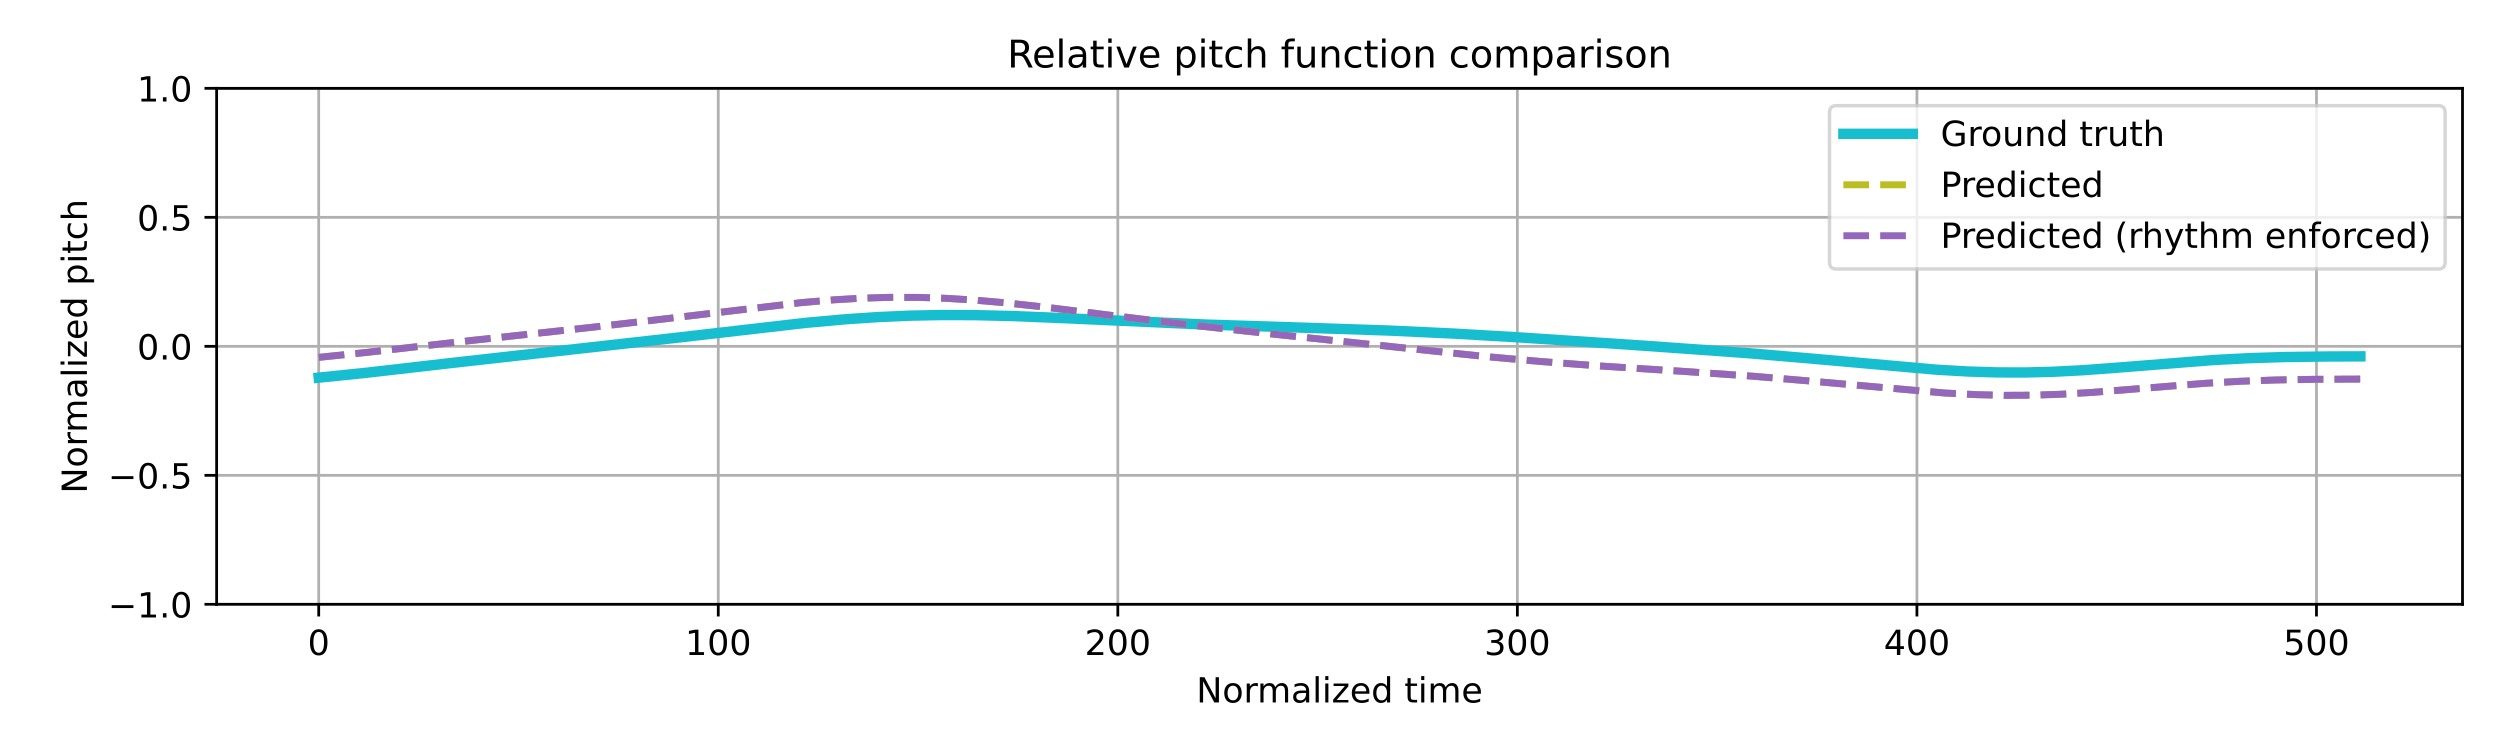
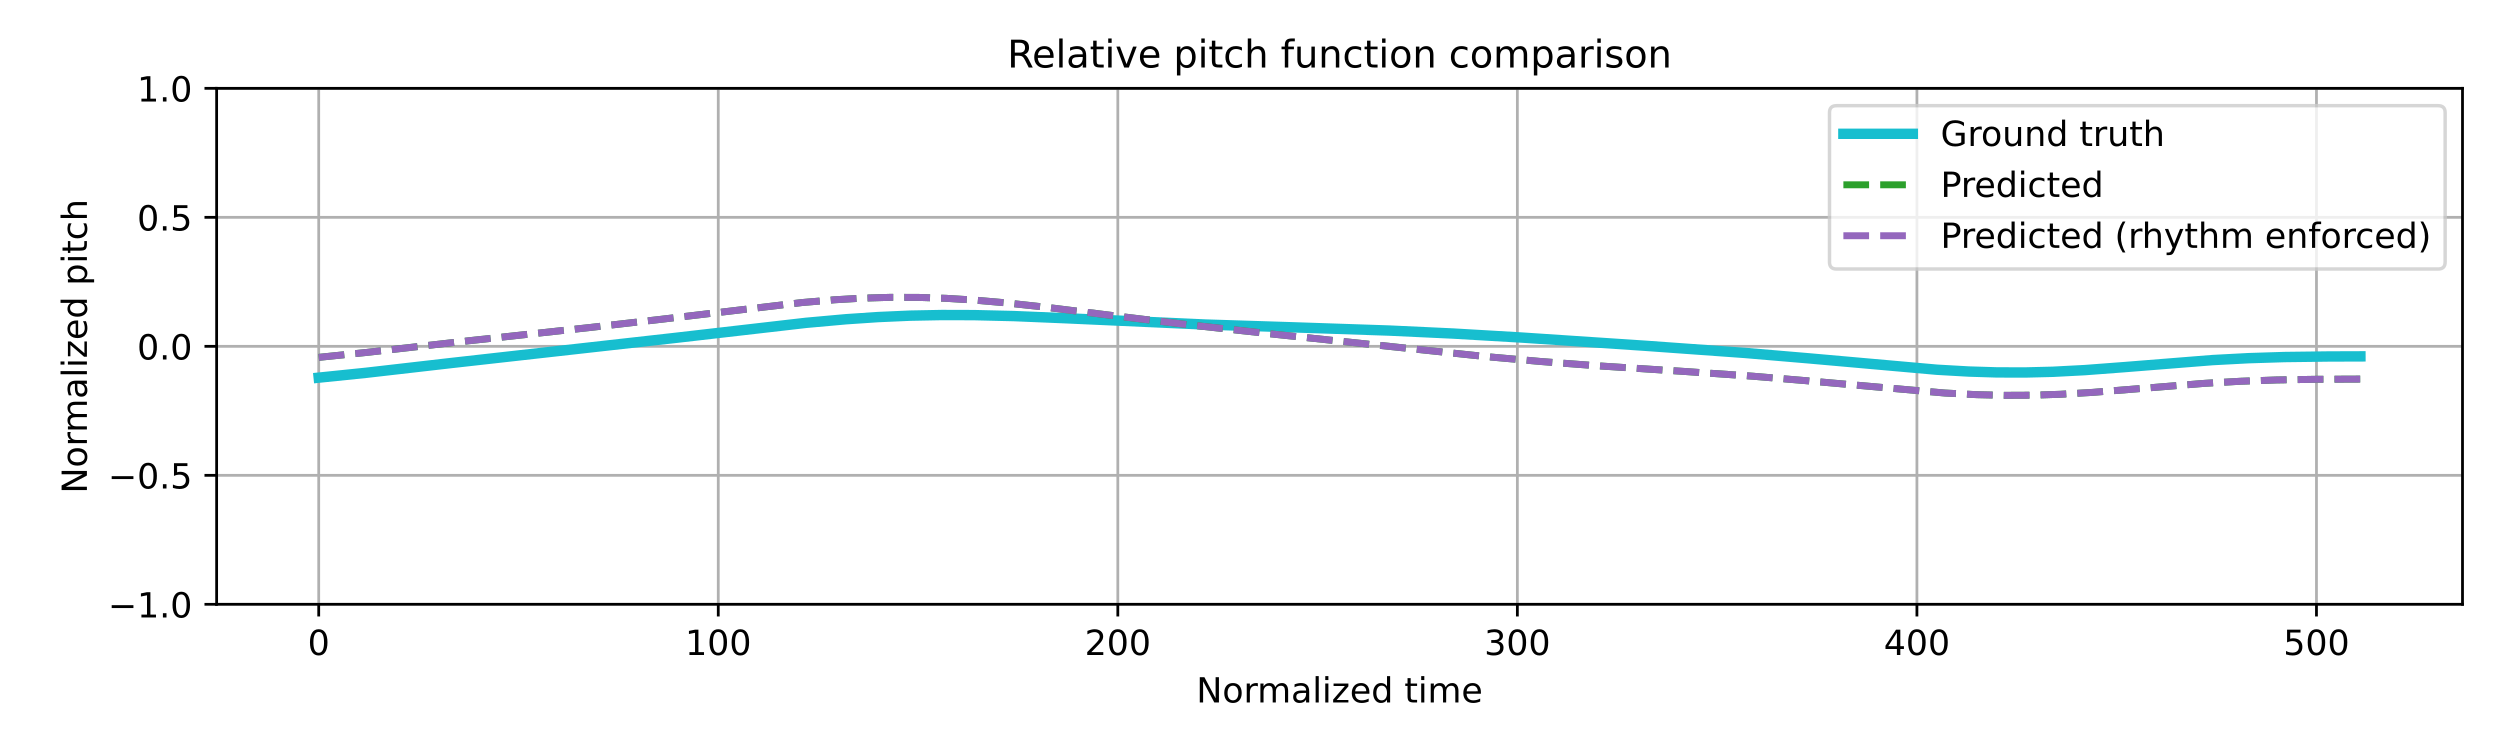
<svg xmlns="http://www.w3.org/2000/svg" xmlns:xlink="http://www.w3.org/1999/xlink" width="720pt" height="216pt" viewBox="0 0 720 216" version="1.1">
  <defs>
    <style type="text/css">*{stroke-linejoin: round; stroke-linecap: butt}</style>
  </defs>
  <g id="figure_1">
    <g id="patch_1">
      <path d="M 0 216  L 720 216  L 720 0  L 0 0  z " style="fill: #ffffff" />
    </g>
    <g id="axes_1">
      <g id="patch_2">
        <path d="M 62.39 174.04  L 709.2 174.04  L 709.2 25.44  L 62.39 25.44  z " style="fill: #ffffff" />
      </g>
      <g id="matplotlib.axis_1">
        <g id="xtick_1">
          <g id="line2d_1">
-             <path d="M 91.79 174.04  L 91.79 25.44  " clip-path="url(#p4f42a82f9f)" style="fill: none; stroke: #b0b0b0; stroke-width: 0.8; stroke-linecap: square" />
+             <path d="M 91.79 174.04  L 91.79 25.44  " clip-path="url(#p814389c6d1)" style="fill: none; stroke: #b0b0b0; stroke-width: 0.8; stroke-linecap: square" />
          </g>
          <g id="line2d_2">
            <defs>
-               <path id="m5b6d85ceb1" d="M 0 0  L 0 3.5  " style="stroke: #000000; stroke-width: 0.8" />
-             </defs>
-             <g>
-               <use xlink:href="#m5b6d85ceb1" x="91.79" y="174.04" style="stroke: #000000; stroke-width: 0.8" />
+               <path id="m62e3cbc14b" d="M 0 0  L 0 3.5  " style="stroke: #000000; stroke-width: 0.8" />
+             </defs>
+             <g>
+               <use xlink:href="#m62e3cbc14b" x="91.79" y="174.04" style="stroke: #000000; stroke-width: 0.8" />
            </g>
          </g>
          <g id="text_1">
            <g transform="translate(88.60921 188.6384) scale(0.1 -0.1)">
              <defs>
                <path id="DejaVuSans-30" d="M 2034 4250  Q 1547 4250 1301 3770  Q 1056 3291 1056 2328  Q 1056 1369 1301 889  Q 1547 409 2034 409  Q 2525 409 2770 889  Q 3016 1369 3016 2328  Q 3016 3291 2770 3770  Q 2525 4250 2034 4250  z M 2034 4750  Q 2819 4750 3233 4129  Q 3647 3509 3647 2328  Q 3647 1150 3233 529  Q 2819 -91 2034 -91  Q 1250 -91 836 529  Q 422 1150 422 2328  Q 422 3509 836 4129  Q 1250 4750 2034 4750  z " transform="scale(0.015625)" />
              </defs>
              <use xlink:href="#DejaVuSans-30" />
            </g>
          </g>
        </g>
        <g id="xtick_2">
          <g id="line2d_3">
-             <path d="M 206.861 174.04  L 206.861 25.44  " clip-path="url(#p4f42a82f9f)" style="fill: none; stroke: #b0b0b0; stroke-width: 0.8; stroke-linecap: square" />
+             <path d="M 206.861 174.04  L 206.861 25.44  " clip-path="url(#p814389c6d1)" style="fill: none; stroke: #b0b0b0; stroke-width: 0.8; stroke-linecap: square" />
          </g>
          <g id="line2d_4">
            <g>
-               <use xlink:href="#m5b6d85ceb1" x="206.861" y="174.04" style="stroke: #000000; stroke-width: 0.8" />
+               <use xlink:href="#m62e3cbc14b" x="206.861" y="174.04" style="stroke: #000000; stroke-width: 0.8" />
            </g>
          </g>
          <g id="text_2">
            <g transform="translate(197.317 188.6384) scale(0.1 -0.1)">
              <defs>
                <path id="DejaVuSans-31" d="M 794 531  L 1825 531  L 1825 4091  L 703 3866  L 703 4441  L 1819 4666  L 2450 4666  L 2450 531  L 3481 531  L 3481 0  L 794 0  L 794 531  z " transform="scale(0.015625)" />
              </defs>
              <use xlink:href="#DejaVuSans-31" />
              <use xlink:href="#DejaVuSans-30" transform="translate(63.62305 0)" />
              <use xlink:href="#DejaVuSans-30" transform="translate(127.2461 0)" />
            </g>
          </g>
        </g>
        <g id="xtick_3">
          <g id="line2d_5">
-             <path d="M 321.931 174.04  L 321.931 25.44  " clip-path="url(#p4f42a82f9f)" style="fill: none; stroke: #b0b0b0; stroke-width: 0.8; stroke-linecap: square" />
+             <path d="M 321.931 174.04  L 321.931 25.44  " clip-path="url(#p814389c6d1)" style="fill: none; stroke: #b0b0b0; stroke-width: 0.8; stroke-linecap: square" />
          </g>
          <g id="line2d_6">
            <g>
-               <use xlink:href="#m5b6d85ceb1" x="321.931" y="174.04" style="stroke: #000000; stroke-width: 0.8" />
+               <use xlink:href="#m62e3cbc14b" x="321.931" y="174.04" style="stroke: #000000; stroke-width: 0.8" />
            </g>
          </g>
          <g id="text_3">
            <g transform="translate(312.3872 188.6384) scale(0.1 -0.1)">
              <defs>
                <path id="DejaVuSans-32" d="M 1228 531  L 3431 531  L 3431 0  L 469 0  L 469 531  Q 828 903 1448 1529  Q 2069 2156 2228 2338  Q 2531 2678 2651 2914  Q 2772 3150 2772 3378  Q 2772 3750 2511 3984  Q 2250 4219 1831 4219  Q 1534 4219 1204 4116  Q 875 4013 500 3803  L 500 4441  Q 881 4594 1212 4672  Q 1544 4750 1819 4750  Q 2544 4750 2975 4387  Q 3406 4025 3406 3419  Q 3406 3131 3298 2873  Q 3191 2616 2906 2266  Q 2828 2175 2409 1742  Q 1991 1309 1228 531  z " transform="scale(0.015625)" />
              </defs>
              <use xlink:href="#DejaVuSans-32" />
              <use xlink:href="#DejaVuSans-30" transform="translate(63.62305 0)" />
              <use xlink:href="#DejaVuSans-30" transform="translate(127.2461 0)" />
            </g>
          </g>
        </g>
        <g id="xtick_4">
          <g id="line2d_7">
-             <path d="M 437.001 174.04  L 437.001 25.44  " clip-path="url(#p4f42a82f9f)" style="fill: none; stroke: #b0b0b0; stroke-width: 0.8; stroke-linecap: square" />
+             <path d="M 437.001 174.04  L 437.001 25.44  " clip-path="url(#p814389c6d1)" style="fill: none; stroke: #b0b0b0; stroke-width: 0.8; stroke-linecap: square" />
          </g>
          <g id="line2d_8">
            <g>
-               <use xlink:href="#m5b6d85ceb1" x="437.001" y="174.04" style="stroke: #000000; stroke-width: 0.8" />
+               <use xlink:href="#m62e3cbc14b" x="437.001" y="174.04" style="stroke: #000000; stroke-width: 0.8" />
            </g>
          </g>
          <g id="text_4">
            <g transform="translate(427.4575 188.6384) scale(0.1 -0.1)">
              <defs>
                <path id="DejaVuSans-33" d="M 2597 2516  Q 3050 2419 3304 2112  Q 3559 1806 3559 1356  Q 3559 666 3084 287  Q 2609 -91 1734 -91  Q 1441 -91 1130 -33  Q 819 25 488 141  L 488 750  Q 750 597 1062 519  Q 1375 441 1716 441  Q 2309 441 2620 675  Q 2931 909 2931 1356  Q 2931 1769 2642 2001  Q 2353 2234 1838 2234  L 1294 2234  L 1294 2753  L 1863 2753  Q 2328 2753 2575 2939  Q 2822 3125 2822 3475  Q 2822 3834 2567 4026  Q 2313 4219 1838 4219  Q 1578 4219 1281 4162  Q 984 4106 628 3988  L 628 4550  Q 988 4650 1302 4700  Q 1616 4750 1894 4750  Q 2613 4750 3031 4423  Q 3450 4097 3450 3541  Q 3450 3153 3228 2886  Q 3006 2619 2597 2516  z " transform="scale(0.015625)" />
              </defs>
              <use xlink:href="#DejaVuSans-33" />
              <use xlink:href="#DejaVuSans-30" transform="translate(63.62305 0)" />
              <use xlink:href="#DejaVuSans-30" transform="translate(127.2461 0)" />
            </g>
          </g>
        </g>
        <g id="xtick_5">
          <g id="line2d_9">
-             <path d="M 552.072 174.04  L 552.072 25.44  " clip-path="url(#p4f42a82f9f)" style="fill: none; stroke: #b0b0b0; stroke-width: 0.8; stroke-linecap: square" />
+             <path d="M 552.072 174.04  L 552.072 25.44  " clip-path="url(#p814389c6d1)" style="fill: none; stroke: #b0b0b0; stroke-width: 0.8; stroke-linecap: square" />
          </g>
          <g id="line2d_10">
            <g>
-               <use xlink:href="#m5b6d85ceb1" x="552.072" y="174.04" style="stroke: #000000; stroke-width: 0.8" />
+               <use xlink:href="#m62e3cbc14b" x="552.072" y="174.04" style="stroke: #000000; stroke-width: 0.8" />
            </g>
          </g>
          <g id="text_5">
            <g transform="translate(542.5278 188.6384) scale(0.1 -0.1)">
              <defs>
                <path id="DejaVuSans-34" d="M 2419 4116  L 825 1625  L 2419 1625  L 2419 4116  z M 2253 4666  L 3047 4666  L 3047 1625  L 3713 1625  L 3713 1100  L 3047 1100  L 3047 0  L 2419 0  L 2419 1100  L 313 1100  L 313 1709  L 2253 4666  z " transform="scale(0.015625)" />
              </defs>
              <use xlink:href="#DejaVuSans-34" />
              <use xlink:href="#DejaVuSans-30" transform="translate(63.62305 0)" />
              <use xlink:href="#DejaVuSans-30" transform="translate(127.2461 0)" />
            </g>
          </g>
        </g>
        <g id="xtick_6">
          <g id="line2d_11">
-             <path d="M 667.142 174.04  L 667.142 25.44  " clip-path="url(#p4f42a82f9f)" style="fill: none; stroke: #b0b0b0; stroke-width: 0.8; stroke-linecap: square" />
+             <path d="M 667.142 174.04  L 667.142 25.44  " clip-path="url(#p814389c6d1)" style="fill: none; stroke: #b0b0b0; stroke-width: 0.8; stroke-linecap: square" />
          </g>
          <g id="line2d_12">
            <g>
-               <use xlink:href="#m5b6d85ceb1" x="667.142" y="174.04" style="stroke: #000000; stroke-width: 0.8" />
+               <use xlink:href="#m62e3cbc14b" x="667.142" y="174.04" style="stroke: #000000; stroke-width: 0.8" />
            </g>
          </g>
          <g id="text_6">
            <g transform="translate(657.5981 188.6384) scale(0.1 -0.1)">
              <defs>
                <path id="DejaVuSans-35" d="M 691 4666  L 3169 4666  L 3169 4134  L 1269 4134  L 1269 2991  Q 1406 3038 1543 3061  Q 1681 3084 1819 3084  Q 2600 3084 3056 2656  Q 3513 2228 3513 1497  Q 3513 744 3044 326  Q 2575 -91 1722 -91  Q 1428 -91 1123 -41  Q 819 9 494 109  L 494 744  Q 775 591 1075 516  Q 1375 441 1709 441  Q 2250 441 2565 725  Q 2881 1009 2881 1497  Q 2881 1984 2565 2268  Q 2250 2553 1709 2553  Q 1456 2553 1204 2497  Q 953 2441 691 2322  L 691 4666  z " transform="scale(0.015625)" />
              </defs>
              <use xlink:href="#DejaVuSans-35" />
              <use xlink:href="#DejaVuSans-30" transform="translate(63.62305 0)" />
              <use xlink:href="#DejaVuSans-30" transform="translate(127.2461 0)" />
            </g>
          </g>
        </g>
        <g id="text_7">
          <g transform="translate(344.5544 202.3166) scale(0.1 -0.1)">
            <defs>
              <path id="DejaVuSans-4e" d="M 628 4666  L 1478 4666  L 3547 763  L 3547 4666  L 4159 4666  L 4159 0  L 3309 0  L 1241 3903  L 1241 0  L 628 0  L 628 4666  z " transform="scale(0.015625)" />
              <path id="DejaVuSans-6f" d="M 1959 3097  Q 1497 3097 1228 2736  Q 959 2375 959 1747  Q 959 1119 1226 758  Q 1494 397 1959 397  Q 2419 397 2687 759  Q 2956 1122 2956 1747  Q 2956 2369 2687 2733  Q 2419 3097 1959 3097  z M 1959 3584  Q 2709 3584 3137 3096  Q 3566 2609 3566 1747  Q 3566 888 3137 398  Q 2709 -91 1959 -91  Q 1206 -91 779 398  Q 353 888 353 1747  Q 353 2609 779 3096  Q 1206 3584 1959 3584  z " transform="scale(0.015625)" />
              <path id="DejaVuSans-72" d="M 2631 2963  Q 2534 3019 2420 3045  Q 2306 3072 2169 3072  Q 1681 3072 1420 2755  Q 1159 2438 1159 1844  L 1159 0  L 581 0  L 581 3500  L 1159 3500  L 1159 2956  Q 1341 3275 1631 3429  Q 1922 3584 2338 3584  Q 2397 3584 2469 3576  Q 2541 3569 2628 3553  L 2631 2963  z " transform="scale(0.015625)" />
              <path id="DejaVuSans-6d" d="M 3328 2828  Q 3544 3216 3844 3400  Q 4144 3584 4550 3584  Q 5097 3584 5394 3201  Q 5691 2819 5691 2113  L 5691 0  L 5113 0  L 5113 2094  Q 5113 2597 4934 2840  Q 4756 3084 4391 3084  Q 3944 3084 3684 2787  Q 3425 2491 3425 1978  L 3425 0  L 2847 0  L 2847 2094  Q 2847 2600 2669 2842  Q 2491 3084 2119 3084  Q 1678 3084 1418 2786  Q 1159 2488 1159 1978  L 1159 0  L 581 0  L 581 3500  L 1159 3500  L 1159 2956  Q 1356 3278 1631 3431  Q 1906 3584 2284 3584  Q 2666 3584 2933 3390  Q 3200 3197 3328 2828  z " transform="scale(0.015625)" />
              <path id="DejaVuSans-61" d="M 2194 1759  Q 1497 1759 1228 1600  Q 959 1441 959 1056  Q 959 750 1161 570  Q 1363 391 1709 391  Q 2188 391 2477 730  Q 2766 1069 2766 1631  L 2766 1759  L 2194 1759  z M 3341 1997  L 3341 0  L 2766 0  L 2766 531  Q 2569 213 2275 61  Q 1981 -91 1556 -91  Q 1019 -91 701 211  Q 384 513 384 1019  Q 384 1609 779 1909  Q 1175 2209 1959 2209  L 2766 2209  L 2766 2266  Q 2766 2663 2505 2880  Q 2244 3097 1772 3097  Q 1472 3097 1187 3025  Q 903 2953 641 2809  L 641 3341  Q 956 3463 1253 3523  Q 1550 3584 1831 3584  Q 2591 3584 2966 3190  Q 3341 2797 3341 1997  z " transform="scale(0.015625)" />
              <path id="DejaVuSans-6c" d="M 603 4863  L 1178 4863  L 1178 0  L 603 0  L 603 4863  z " transform="scale(0.015625)" />
              <path id="DejaVuSans-69" d="M 603 3500  L 1178 3500  L 1178 0  L 603 0  L 603 3500  z M 603 4863  L 1178 4863  L 1178 4134  L 603 4134  L 603 4863  z " transform="scale(0.015625)" />
              <path id="DejaVuSans-7a" d="M 353 3500  L 3084 3500  L 3084 2975  L 922 459  L 3084 459  L 3084 0  L 275 0  L 275 525  L 2438 3041  L 353 3041  L 353 3500  z " transform="scale(0.015625)" />
              <path id="DejaVuSans-65" d="M 3597 1894  L 3597 1613  L 953 1613  Q 991 1019 1311 708  Q 1631 397 2203 397  Q 2534 397 2845 478  Q 3156 559 3463 722  L 3463 178  Q 3153 47 2828 -22  Q 2503 -91 2169 -91  Q 1331 -91 842 396  Q 353 884 353 1716  Q 353 2575 817 3079  Q 1281 3584 2069 3584  Q 2775 3584 3186 3129  Q 3597 2675 3597 1894  z M 3022 2063  Q 3016 2534 2758 2815  Q 2500 3097 2075 3097  Q 1594 3097 1305 2825  Q 1016 2553 972 2059  L 3022 2063  z " transform="scale(0.015625)" />
              <path id="DejaVuSans-64" d="M 2906 2969  L 2906 4863  L 3481 4863  L 3481 0  L 2906 0  L 2906 525  Q 2725 213 2448 61  Q 2172 -91 1784 -91  Q 1150 -91 751 415  Q 353 922 353 1747  Q 353 2572 751 3078  Q 1150 3584 1784 3584  Q 2172 3584 2448 3432  Q 2725 3281 2906 2969  z M 947 1747  Q 947 1113 1208 752  Q 1469 391 1925 391  Q 2381 391 2643 752  Q 2906 1113 2906 1747  Q 2906 2381 2643 2742  Q 2381 3103 1925 3103  Q 1469 3103 1208 2742  Q 947 2381 947 1747  z " transform="scale(0.015625)" />
              <path id="DejaVuSans-20" transform="scale(0.015625)" />
              <path id="DejaVuSans-74" d="M 1172 4494  L 1172 3500  L 2356 3500  L 2356 3053  L 1172 3053  L 1172 1153  Q 1172 725 1289 603  Q 1406 481 1766 481  L 2356 481  L 2356 0  L 1766 0  Q 1100 0 847 248  Q 594 497 594 1153  L 594 3053  L 172 3053  L 172 3500  L 594 3500  L 594 4494  L 1172 4494  z " transform="scale(0.015625)" />
            </defs>
            <use xlink:href="#DejaVuSans-4e" />
            <use xlink:href="#DejaVuSans-6f" transform="translate(74.80469 0)" />
            <use xlink:href="#DejaVuSans-72" transform="translate(135.9863 0)" />
            <use xlink:href="#DejaVuSans-6d" transform="translate(175.3496 0)" />
            <use xlink:href="#DejaVuSans-61" transform="translate(272.7617 0)" />
            <use xlink:href="#DejaVuSans-6c" transform="translate(334.041 0)" />
            <use xlink:href="#DejaVuSans-69" transform="translate(361.8242 0)" />
            <use xlink:href="#DejaVuSans-7a" transform="translate(389.6074 0)" />
            <use xlink:href="#DejaVuSans-65" transform="translate(442.0977 0)" />
            <use xlink:href="#DejaVuSans-64" transform="translate(503.6211 0)" />
            <use xlink:href="#DejaVuSans-20" transform="translate(567.0977 0)" />
            <use xlink:href="#DejaVuSans-74" transform="translate(598.8848 0)" />
            <use xlink:href="#DejaVuSans-69" transform="translate(638.0938 0)" />
            <use xlink:href="#DejaVuSans-6d" transform="translate(665.877 0)" />
            <use xlink:href="#DejaVuSans-65" transform="translate(763.2891 0)" />
          </g>
        </g>
      </g>
      <g id="matplotlib.axis_2">
        <g id="ytick_1">
          <g id="line2d_13">
-             <path d="M 62.39 174.04  L 709.2 174.04  " clip-path="url(#p4f42a82f9f)" style="fill: none; stroke: #b0b0b0; stroke-width: 0.8; stroke-linecap: square" />
+             <path d="M 62.39 174.04  L 709.2 174.04  " clip-path="url(#p814389c6d1)" style="fill: none; stroke: #b0b0b0; stroke-width: 0.8; stroke-linecap: square" />
          </g>
          <g id="line2d_14">
            <defs>
-               <path id="ma013104347" d="M 0 0  L -3.5 0  " style="stroke: #000000; stroke-width: 0.8" />
-             </defs>
-             <g>
-               <use xlink:href="#ma013104347" x="62.39" y="174.04" style="stroke: #000000; stroke-width: 0.8" />
+               <path id="m047e6ea45b" d="M 0 0  L -3.5 0  " style="stroke: #000000; stroke-width: 0.8" />
+             </defs>
+             <g>
+               <use xlink:href="#m047e6ea45b" x="62.39" y="174.04" style="stroke: #000000; stroke-width: 0.8" />
            </g>
          </g>
          <g id="text_8">
            <g transform="translate(31.10719 177.8392) scale(0.1 -0.1)">
              <defs>
                <path id="DejaVuSans-2212" d="M 678 2272  L 4684 2272  L 4684 1741  L 678 1741  L 678 2272  z " transform="scale(0.015625)" />
                <path id="DejaVuSans-2e" d="M 684 794  L 1344 794  L 1344 0  L 684 0  L 684 794  z " transform="scale(0.015625)" />
              </defs>
              <use xlink:href="#DejaVuSans-2212" />
              <use xlink:href="#DejaVuSans-31" transform="translate(83.78906 0)" />
              <use xlink:href="#DejaVuSans-2e" transform="translate(147.4121 0)" />
              <use xlink:href="#DejaVuSans-30" transform="translate(179.1992 0)" />
            </g>
          </g>
        </g>
        <g id="ytick_2">
          <g id="line2d_15">
-             <path d="M 62.39 136.89  L 709.2 136.89  " clip-path="url(#p4f42a82f9f)" style="fill: none; stroke: #b0b0b0; stroke-width: 0.8; stroke-linecap: square" />
+             <path d="M 62.39 136.89  L 709.2 136.89  " clip-path="url(#p814389c6d1)" style="fill: none; stroke: #b0b0b0; stroke-width: 0.8; stroke-linecap: square" />
          </g>
          <g id="line2d_16">
            <g>
-               <use xlink:href="#ma013104347" x="62.39" y="136.89" style="stroke: #000000; stroke-width: 0.8" />
+               <use xlink:href="#m047e6ea45b" x="62.39" y="136.89" style="stroke: #000000; stroke-width: 0.8" />
            </g>
          </g>
          <g id="text_9">
            <g transform="translate(31.10719 140.6892) scale(0.1 -0.1)">
              <use xlink:href="#DejaVuSans-2212" />
              <use xlink:href="#DejaVuSans-30" transform="translate(83.78906 0)" />
              <use xlink:href="#DejaVuSans-2e" transform="translate(147.4121 0)" />
              <use xlink:href="#DejaVuSans-35" transform="translate(179.1992 0)" />
            </g>
          </g>
        </g>
        <g id="ytick_3">
          <g id="line2d_17">
-             <path d="M 62.39 99.74  L 709.2 99.74  " clip-path="url(#p4f42a82f9f)" style="fill: none; stroke: #b0b0b0; stroke-width: 0.8; stroke-linecap: square" />
+             <path d="M 62.39 99.74  L 709.2 99.74  " clip-path="url(#p814389c6d1)" style="fill: none; stroke: #b0b0b0; stroke-width: 0.8; stroke-linecap: square" />
          </g>
          <g id="line2d_18">
            <g>
-               <use xlink:href="#ma013104347" x="62.39" y="99.74" style="stroke: #000000; stroke-width: 0.8" />
+               <use xlink:href="#m047e6ea45b" x="62.39" y="99.74" style="stroke: #000000; stroke-width: 0.8" />
            </g>
          </g>
          <g id="text_10">
            <g transform="translate(39.48687 103.5392) scale(0.1 -0.1)">
              <use xlink:href="#DejaVuSans-30" />
              <use xlink:href="#DejaVuSans-2e" transform="translate(63.62305 0)" />
              <use xlink:href="#DejaVuSans-30" transform="translate(95.41016 0)" />
            </g>
          </g>
        </g>
        <g id="ytick_4">
          <g id="line2d_19">
-             <path d="M 62.39 62.59  L 709.2 62.59  " clip-path="url(#p4f42a82f9f)" style="fill: none; stroke: #b0b0b0; stroke-width: 0.8; stroke-linecap: square" />
+             <path d="M 62.39 62.59  L 709.2 62.59  " clip-path="url(#p814389c6d1)" style="fill: none; stroke: #b0b0b0; stroke-width: 0.8; stroke-linecap: square" />
          </g>
          <g id="line2d_20">
            <g>
-               <use xlink:href="#ma013104347" x="62.39" y="62.59" style="stroke: #000000; stroke-width: 0.8" />
+               <use xlink:href="#m047e6ea45b" x="62.39" y="62.59" style="stroke: #000000; stroke-width: 0.8" />
            </g>
          </g>
          <g id="text_11">
            <g transform="translate(39.48687 66.38922) scale(0.1 -0.1)">
              <use xlink:href="#DejaVuSans-30" />
              <use xlink:href="#DejaVuSans-2e" transform="translate(63.62305 0)" />
              <use xlink:href="#DejaVuSans-35" transform="translate(95.41016 0)" />
            </g>
          </g>
        </g>
        <g id="ytick_5">
          <g id="line2d_21">
-             <path d="M 62.39 25.44  L 709.2 25.44  " clip-path="url(#p4f42a82f9f)" style="fill: none; stroke: #b0b0b0; stroke-width: 0.8; stroke-linecap: square" />
+             <path d="M 62.39 25.44  L 709.2 25.44  " clip-path="url(#p814389c6d1)" style="fill: none; stroke: #b0b0b0; stroke-width: 0.8; stroke-linecap: square" />
          </g>
          <g id="line2d_22">
            <g>
-               <use xlink:href="#ma013104347" x="62.39" y="25.44" style="stroke: #000000; stroke-width: 0.8" />
+               <use xlink:href="#m047e6ea45b" x="62.39" y="25.44" style="stroke: #000000; stroke-width: 0.8" />
            </g>
          </g>
          <g id="text_12">
            <g transform="translate(39.48687 29.23922) scale(0.1 -0.1)">
              <use xlink:href="#DejaVuSans-31" />
              <use xlink:href="#DejaVuSans-2e" transform="translate(63.62305 0)" />
              <use xlink:href="#DejaVuSans-30" transform="translate(95.41016 0)" />
            </g>
          </g>
        </g>
        <g id="text_13">
          <g transform="translate(25.0275 142.1259) rotate(-90) scale(0.1 -0.1)">
            <defs>
              <path id="DejaVuSans-70" d="M 1159 525  L 1159 -1331  L 581 -1331  L 581 3500  L 1159 3500  L 1159 2969  Q 1341 3281 1617 3432  Q 1894 3584 2278 3584  Q 2916 3584 3314 3078  Q 3713 2572 3713 1747  Q 3713 922 3314 415  Q 2916 -91 2278 -91  Q 1894 -91 1617 61  Q 1341 213 1159 525  z M 3116 1747  Q 3116 2381 2855 2742  Q 2594 3103 2138 3103  Q 1681 3103 1420 2742  Q 1159 2381 1159 1747  Q 1159 1113 1420 752  Q 1681 391 2138 391  Q 2594 391 2855 752  Q 3116 1113 3116 1747  z " transform="scale(0.015625)" />
              <path id="DejaVuSans-63" d="M 3122 3366  L 3122 2828  Q 2878 2963 2633 3030  Q 2388 3097 2138 3097  Q 1578 3097 1268 2742  Q 959 2388 959 1747  Q 959 1106 1268 751  Q 1578 397 2138 397  Q 2388 397 2633 464  Q 2878 531 3122 666  L 3122 134  Q 2881 22 2623 -34  Q 2366 -91 2075 -91  Q 1284 -91 818 406  Q 353 903 353 1747  Q 353 2603 823 3093  Q 1294 3584 2113 3584  Q 2378 3584 2631 3529  Q 2884 3475 3122 3366  z " transform="scale(0.015625)" />
              <path id="DejaVuSans-68" d="M 3513 2113  L 3513 0  L 2938 0  L 2938 2094  Q 2938 2591 2744 2837  Q 2550 3084 2163 3084  Q 1697 3084 1428 2787  Q 1159 2491 1159 1978  L 1159 0  L 581 0  L 581 4863  L 1159 4863  L 1159 2956  Q 1366 3272 1645 3428  Q 1925 3584 2291 3584  Q 2894 3584 3203 3211  Q 3513 2838 3513 2113  z " transform="scale(0.015625)" />
            </defs>
            <use xlink:href="#DejaVuSans-4e" />
            <use xlink:href="#DejaVuSans-6f" transform="translate(74.80469 0)" />
            <use xlink:href="#DejaVuSans-72" transform="translate(135.9863 0)" />
            <use xlink:href="#DejaVuSans-6d" transform="translate(175.3496 0)" />
            <use xlink:href="#DejaVuSans-61" transform="translate(272.7617 0)" />
            <use xlink:href="#DejaVuSans-6c" transform="translate(334.041 0)" />
            <use xlink:href="#DejaVuSans-69" transform="translate(361.8242 0)" />
            <use xlink:href="#DejaVuSans-7a" transform="translate(389.6074 0)" />
            <use xlink:href="#DejaVuSans-65" transform="translate(442.0977 0)" />
            <use xlink:href="#DejaVuSans-64" transform="translate(503.6211 0)" />
            <use xlink:href="#DejaVuSans-20" transform="translate(567.0977 0)" />
            <use xlink:href="#DejaVuSans-70" transform="translate(598.8848 0)" />
            <use xlink:href="#DejaVuSans-69" transform="translate(662.3613 0)" />
            <use xlink:href="#DejaVuSans-74" transform="translate(690.1445 0)" />
            <use xlink:href="#DejaVuSans-63" transform="translate(729.3535 0)" />
            <use xlink:href="#DejaVuSans-68" transform="translate(784.334 0)" />
          </g>
        </g>
      </g>
      <g id="line2d_23">
-         <path d="M 91.79 108.765  L 105.599 107.347  L 129.764 104.571  L 159.682 101.214  L 194.203 97.345  L 232.176 92.972  L 243.683 91.937  L 252.889 91.316  L 262.094 90.91  L 271.3 90.728  L 280.506 90.755  L 292.013 91.032  L 306.972 91.656  L 347.246 93.471  L 372.562 94.277  L 400.179 95.207  L 418.59 96.065  L 438.152 97.211  L 473.824 99.583  L 502.591 101.648  L 521.003 103.21  L 557.825 106.48  L 567.031 107.003  L 575.086 107.252  L 583.141 107.278  L 591.195 107.076  L 600.401 106.595  L 611.908 105.725  L 637.224 103.705  L 647.58 103.156  L 657.936 102.83  L 670.594 102.666  L 679.8 102.635  L 679.8 102.635  " clip-path="url(#p4f42a82f9f)" style="fill: none; stroke: #17becf; stroke-width: 3; stroke-linecap: square" />
+         <path d="M 91.79 108.765  L 105.599 107.347  L 129.764 104.571  L 159.682 101.214  L 194.203 97.345  L 232.176 92.972  L 243.683 91.937  L 252.889 91.316  L 262.094 90.91  L 271.3 90.728  L 280.506 90.755  L 292.013 91.032  L 306.972 91.656  L 347.246 93.471  L 372.562 94.277  L 400.179 95.207  L 418.59 96.065  L 438.152 97.211  L 473.824 99.583  L 502.591 101.648  L 521.003 103.21  L 557.825 106.48  L 567.031 107.003  L 575.086 107.252  L 583.141 107.278  L 591.195 107.076  L 600.401 106.595  L 611.908 105.725  L 637.224 103.705  L 647.58 103.156  L 657.936 102.83  L 670.594 102.666  L 679.8 102.635  L 679.8 102.635  " clip-path="url(#p814389c6d1)" style="fill: none; stroke: #17becf; stroke-width: 3; stroke-linecap: square" />
      </g>
      <g id="line2d_24">
-         <path d="M 91.79 102.921  L 105.599 101.497  L 135.517 98.084  L 170.038 94.306  L 190.751 91.918  L 231.025 87.13  L 240.231 86.346  L 248.286 85.874  L 256.341 85.636  L 264.396 85.65  L 272.451 85.916  L 280.506 86.413  L 289.711 87.219  L 301.218 88.483  L 320.78 90.919  L 342.644 93.571  L 365.658 96.115  L 427.796 102.682  L 443.905 104.124  L 460.015 105.346  L 485.331 106.991  L 504.893 108.353  L 521.003 109.709  L 560.126 113.191  L 569.332 113.665  L 577.387 113.857  L 585.442 113.817  L 593.497 113.549  L 602.702 113.004  L 615.36 111.988  L 634.922 110.403  L 645.278 109.801  L 655.635 109.427  L 667.142 109.234  L 679.8 109.177  L 679.8 109.177  " clip-path="url(#p4f42a82f9f)" style="fill: none; stroke-dasharray: 7.4,3.2; stroke-dashoffset: 0; stroke: #bcbd22; stroke-width: 2" />
+         <path d="M 91.79 102.921  L 105.599 101.497  L 135.517 98.084  L 170.038 94.306  L 190.751 91.918  L 231.025 87.13  L 240.231 86.346  L 248.286 85.874  L 256.341 85.636  L 264.396 85.65  L 272.451 85.916  L 280.506 86.413  L 289.711 87.219  L 301.218 88.483  L 320.78 90.919  L 342.644 93.571  L 365.658 96.115  L 427.796 102.682  L 443.905 104.124  L 460.015 105.346  L 485.331 106.991  L 504.893 108.353  L 521.003 109.709  L 560.126 113.191  L 569.332 113.665  L 577.387 113.857  L 585.442 113.817  L 593.497 113.549  L 602.702 113.004  L 615.36 111.988  L 634.922 110.403  L 645.278 109.801  L 655.635 109.427  L 667.142 109.234  L 679.8 109.177  L 679.8 109.177  " clip-path="url(#p814389c6d1)" style="fill: none; stroke-dasharray: 7.4,3.2; stroke-dashoffset: 0; stroke: #2ca02c; stroke-width: 2" />
      </g>
      <g id="line2d_25">
-         <path d="M 91.79 102.921  L 105.599 101.497  L 135.517 98.084  L 170.038 94.306  L 190.751 91.918  L 231.025 87.13  L 240.231 86.346  L 248.286 85.874  L 256.341 85.636  L 264.396 85.65  L 272.451 85.916  L 280.506 86.413  L 289.711 87.219  L 301.218 88.483  L 320.78 90.919  L 342.644 93.571  L 365.658 96.115  L 427.796 102.682  L 443.905 104.124  L 460.015 105.346  L 485.331 106.991  L 504.893 108.353  L 521.003 109.709  L 560.126 113.191  L 569.332 113.665  L 577.387 113.857  L 585.442 113.817  L 593.497 113.549  L 602.702 113.004  L 615.36 111.988  L 634.922 110.403  L 645.278 109.801  L 655.635 109.427  L 667.142 109.234  L 679.8 109.177  L 679.8 109.177  " clip-path="url(#p4f42a82f9f)" style="fill: none; stroke-dasharray: 7.4,3.2; stroke-dashoffset: 0; stroke: #9467bd; stroke-width: 2" />
+         <path d="M 91.79 102.921  L 105.599 101.497  L 135.517 98.084  L 170.038 94.306  L 190.751 91.918  L 231.025 87.13  L 240.231 86.346  L 248.286 85.874  L 256.341 85.636  L 264.396 85.65  L 272.451 85.916  L 280.506 86.413  L 289.711 87.219  L 301.218 88.483  L 320.78 90.919  L 342.644 93.571  L 365.658 96.115  L 427.796 102.682  L 443.905 104.124  L 460.015 105.346  L 485.331 106.991  L 504.893 108.353  L 521.003 109.709  L 560.126 113.191  L 569.332 113.665  L 577.387 113.857  L 585.442 113.817  L 593.497 113.549  L 602.702 113.004  L 615.36 111.988  L 634.922 110.403  L 645.278 109.801  L 655.635 109.427  L 667.142 109.234  L 679.8 109.177  L 679.8 109.177  " clip-path="url(#p814389c6d1)" style="fill: none; stroke-dasharray: 7.4,3.2; stroke-dashoffset: 0; stroke: #9467bd; stroke-width: 2" />
      </g>
      <g id="patch_3">
        <path d="M 62.39 174.04  L 62.39 25.44  " style="fill: none; stroke: #000000; stroke-width: 0.8; stroke-linejoin: miter; stroke-linecap: square" />
      </g>
      <g id="patch_4">
        <path d="M 709.2 174.04  L 709.2 25.44  " style="fill: none; stroke: #000000; stroke-width: 0.8; stroke-linejoin: miter; stroke-linecap: square" />
      </g>
      <g id="patch_5">
        <path d="M 62.39 174.04  L 709.2 174.04  " style="fill: none; stroke: #000000; stroke-width: 0.8; stroke-linejoin: miter; stroke-linecap: square" />
      </g>
      <g id="patch_6">
        <path d="M 62.39 25.44  L 709.2 25.44  " style="fill: none; stroke: #000000; stroke-width: 0.8; stroke-linejoin: miter; stroke-linecap: square" />
      </g>
      <g id="text_14">
        <g transform="translate(290.1045 19.44) scale(0.11 -0.11)">
          <defs>
            <path id="DejaVuSans-52" d="M 2841 2188  Q 3044 2119 3236 1894  Q 3428 1669 3622 1275  L 4263 0  L 3584 0  L 2988 1197  Q 2756 1666 2539 1819  Q 2322 1972 1947 1972  L 1259 1972  L 1259 0  L 628 0  L 628 4666  L 2053 4666  Q 2853 4666 3247 4331  Q 3641 3997 3641 3322  Q 3641 2881 3436 2590  Q 3231 2300 2841 2188  z M 1259 4147  L 1259 2491  L 2053 2491  Q 2509 2491 2742 2702  Q 2975 2913 2975 3322  Q 2975 3731 2742 3939  Q 2509 4147 2053 4147  L 1259 4147  z " transform="scale(0.015625)" />
            <path id="DejaVuSans-76" d="M 191 3500  L 800 3500  L 1894 563  L 2988 3500  L 3597 3500  L 2284 0  L 1503 0  L 191 3500  z " transform="scale(0.015625)" />
            <path id="DejaVuSans-66" d="M 2375 4863  L 2375 4384  L 1825 4384  Q 1516 4384 1395 4259  Q 1275 4134 1275 3809  L 1275 3500  L 2222 3500  L 2222 3053  L 1275 3053  L 1275 0  L 697 0  L 697 3053  L 147 3053  L 147 3500  L 697 3500  L 697 3744  Q 697 4328 969 4595  Q 1241 4863 1831 4863  L 2375 4863  z " transform="scale(0.015625)" />
            <path id="DejaVuSans-75" d="M 544 1381  L 544 3500  L 1119 3500  L 1119 1403  Q 1119 906 1312 657  Q 1506 409 1894 409  Q 2359 409 2629 706  Q 2900 1003 2900 1516  L 2900 3500  L 3475 3500  L 3475 0  L 2900 0  L 2900 538  Q 2691 219 2414 64  Q 2138 -91 1772 -91  Q 1169 -91 856 284  Q 544 659 544 1381  z M 1991 3584  L 1991 3584  z " transform="scale(0.015625)" />
            <path id="DejaVuSans-6e" d="M 3513 2113  L 3513 0  L 2938 0  L 2938 2094  Q 2938 2591 2744 2837  Q 2550 3084 2163 3084  Q 1697 3084 1428 2787  Q 1159 2491 1159 1978  L 1159 0  L 581 0  L 581 3500  L 1159 3500  L 1159 2956  Q 1366 3272 1645 3428  Q 1925 3584 2291 3584  Q 2894 3584 3203 3211  Q 3513 2838 3513 2113  z " transform="scale(0.015625)" />
            <path id="DejaVuSans-73" d="M 2834 3397  L 2834 2853  Q 2591 2978 2328 3040  Q 2066 3103 1784 3103  Q 1356 3103 1142 2972  Q 928 2841 928 2578  Q 928 2378 1081 2264  Q 1234 2150 1697 2047  L 1894 2003  Q 2506 1872 2764 1633  Q 3022 1394 3022 966  Q 3022 478 2636 193  Q 2250 -91 1575 -91  Q 1294 -91 989 -36  Q 684 19 347 128  L 347 722  Q 666 556 975 473  Q 1284 391 1588 391  Q 1994 391 2212 530  Q 2431 669 2431 922  Q 2431 1156 2273 1281  Q 2116 1406 1581 1522  L 1381 1569  Q 847 1681 609 1914  Q 372 2147 372 2553  Q 372 3047 722 3315  Q 1072 3584 1716 3584  Q 2034 3584 2315 3537  Q 2597 3491 2834 3397  z " transform="scale(0.015625)" />
          </defs>
          <use xlink:href="#DejaVuSans-52" />
          <use xlink:href="#DejaVuSans-65" transform="translate(64.98242 0)" />
          <use xlink:href="#DejaVuSans-6c" transform="translate(126.5059 0)" />
          <use xlink:href="#DejaVuSans-61" transform="translate(154.2891 0)" />
          <use xlink:href="#DejaVuSans-74" transform="translate(215.5684 0)" />
          <use xlink:href="#DejaVuSans-69" transform="translate(254.7773 0)" />
          <use xlink:href="#DejaVuSans-76" transform="translate(282.5605 0)" />
          <use xlink:href="#DejaVuSans-65" transform="translate(341.7402 0)" />
          <use xlink:href="#DejaVuSans-20" transform="translate(403.2637 0)" />
          <use xlink:href="#DejaVuSans-70" transform="translate(435.0508 0)" />
          <use xlink:href="#DejaVuSans-69" transform="translate(498.5273 0)" />
          <use xlink:href="#DejaVuSans-74" transform="translate(526.3105 0)" />
          <use xlink:href="#DejaVuSans-63" transform="translate(565.5195 0)" />
          <use xlink:href="#DejaVuSans-68" transform="translate(620.5 0)" />
          <use xlink:href="#DejaVuSans-20" transform="translate(683.8789 0)" />
          <use xlink:href="#DejaVuSans-66" transform="translate(715.666 0)" />
          <use xlink:href="#DejaVuSans-75" transform="translate(750.8711 0)" />
          <use xlink:href="#DejaVuSans-6e" transform="translate(814.25 0)" />
          <use xlink:href="#DejaVuSans-63" transform="translate(877.6289 0)" />
          <use xlink:href="#DejaVuSans-74" transform="translate(932.6094 0)" />
          <use xlink:href="#DejaVuSans-69" transform="translate(971.8184 0)" />
          <use xlink:href="#DejaVuSans-6f" transform="translate(999.6016 0)" />
          <use xlink:href="#DejaVuSans-6e" transform="translate(1060.783 0)" />
          <use xlink:href="#DejaVuSans-20" transform="translate(1124.162 0)" />
          <use xlink:href="#DejaVuSans-63" transform="translate(1155.949 0)" />
          <use xlink:href="#DejaVuSans-6f" transform="translate(1210.93 0)" />
          <use xlink:href="#DejaVuSans-6d" transform="translate(1272.111 0)" />
          <use xlink:href="#DejaVuSans-70" transform="translate(1369.523 0)" />
          <use xlink:href="#DejaVuSans-61" transform="translate(1433 0)" />
          <use xlink:href="#DejaVuSans-72" transform="translate(1494.279 0)" />
          <use xlink:href="#DejaVuSans-69" transform="translate(1535.393 0)" />
          <use xlink:href="#DejaVuSans-73" transform="translate(1563.176 0)" />
          <use xlink:href="#DejaVuSans-6f" transform="translate(1615.275 0)" />
          <use xlink:href="#DejaVuSans-6e" transform="translate(1676.457 0)" />
        </g>
      </g>
      <g id="legend_1">
        <g id="patch_7">
          <path d="M 528.894 77.474  L 702.2 77.474  Q 704.2 77.474 704.2 75.474  L 704.2 32.44  Q 704.2 30.44 702.2 30.44  L 528.894 30.44  Q 526.894 30.44 526.894 32.44  L 526.894 75.474  Q 526.894 77.474 528.894 77.474  z " style="fill: #ffffff; opacity: 0.8; stroke: #cccccc; stroke-linejoin: miter" />
        </g>
        <g id="line2d_26">
          <path d="M 530.894 38.538  L 540.894 38.538  L 550.894 38.538  " style="fill: none; stroke: #17becf; stroke-width: 3; stroke-linecap: square" />
        </g>
        <g id="text_15">
          <g transform="translate(558.8937 42.03844) scale(0.1 -0.1)">
            <defs>
              <path id="DejaVuSans-47" d="M 3809 666  L 3809 1919  L 2778 1919  L 2778 2438  L 4434 2438  L 4434 434  Q 4069 175 3628 42  Q 3188 -91 2688 -91  Q 1594 -91 976 548  Q 359 1188 359 2328  Q 359 3472 976 4111  Q 1594 4750 2688 4750  Q 3144 4750 3555 4637  Q 3966 4525 4313 4306  L 4313 3634  Q 3963 3931 3569 4081  Q 3175 4231 2741 4231  Q 1884 4231 1454 3753  Q 1025 3275 1025 2328  Q 1025 1384 1454 906  Q 1884 428 2741 428  Q 3075 428 3337 486  Q 3600 544 3809 666  z " transform="scale(0.015625)" />
            </defs>
            <use xlink:href="#DejaVuSans-47" />
            <use xlink:href="#DejaVuSans-72" transform="translate(77.49023 0)" />
            <use xlink:href="#DejaVuSans-6f" transform="translate(116.3535 0)" />
            <use xlink:href="#DejaVuSans-75" transform="translate(177.5352 0)" />
            <use xlink:href="#DejaVuSans-6e" transform="translate(240.9141 0)" />
            <use xlink:href="#DejaVuSans-64" transform="translate(304.293 0)" />
            <use xlink:href="#DejaVuSans-20" transform="translate(367.7695 0)" />
            <use xlink:href="#DejaVuSans-74" transform="translate(399.5566 0)" />
            <use xlink:href="#DejaVuSans-72" transform="translate(438.7656 0)" />
            <use xlink:href="#DejaVuSans-75" transform="translate(479.8789 0)" />
            <use xlink:href="#DejaVuSans-74" transform="translate(543.2578 0)" />
            <use xlink:href="#DejaVuSans-68" transform="translate(582.4668 0)" />
          </g>
        </g>
        <g id="line2d_27">
-           <path d="M 530.894 53.217  L 540.894 53.217  L 550.894 53.217  " style="fill: none; stroke-dasharray: 7.4,3.2; stroke-dashoffset: 0; stroke: #bcbd22; stroke-width: 2" />
+           <path d="M 530.894 53.217  L 540.894 53.217  L 550.894 53.217  " style="fill: none; stroke-dasharray: 7.4,3.2; stroke-dashoffset: 0; stroke: #2ca02c; stroke-width: 2" />
        </g>
        <g id="text_16">
          <g transform="translate(558.8937 56.71656) scale(0.1 -0.1)">
            <defs>
              <path id="DejaVuSans-50" d="M 1259 4147  L 1259 2394  L 2053 2394  Q 2494 2394 2734 2622  Q 2975 2850 2975 3272  Q 2975 3691 2734 3919  Q 2494 4147 2053 4147  L 1259 4147  z M 628 4666  L 2053 4666  Q 2838 4666 3239 4311  Q 3641 3956 3641 3272  Q 3641 2581 3239 2228  Q 2838 1875 2053 1875  L 1259 1875  L 1259 0  L 628 0  L 628 4666  z " transform="scale(0.015625)" />
            </defs>
            <use xlink:href="#DejaVuSans-50" />
            <use xlink:href="#DejaVuSans-72" transform="translate(58.55273 0)" />
            <use xlink:href="#DejaVuSans-65" transform="translate(97.41602 0)" />
            <use xlink:href="#DejaVuSans-64" transform="translate(158.9395 0)" />
            <use xlink:href="#DejaVuSans-69" transform="translate(222.416 0)" />
            <use xlink:href="#DejaVuSans-63" transform="translate(250.1992 0)" />
            <use xlink:href="#DejaVuSans-74" transform="translate(305.1797 0)" />
            <use xlink:href="#DejaVuSans-65" transform="translate(344.3887 0)" />
            <use xlink:href="#DejaVuSans-64" transform="translate(405.9121 0)" />
          </g>
        </g>
        <g id="line2d_28">
          <path d="M 530.894 67.895  L 540.894 67.895  L 550.894 67.895  " style="fill: none; stroke-dasharray: 7.4,3.2; stroke-dashoffset: 0; stroke: #9467bd; stroke-width: 2" />
        </g>
        <g id="text_17">
          <g transform="translate(558.8937 71.39469) scale(0.1 -0.1)">
            <defs>
              <path id="DejaVuSans-28" d="M 1984 4856  Q 1566 4138 1362 3434  Q 1159 2731 1159 2009  Q 1159 1288 1364 580  Q 1569 -128 1984 -844  L 1484 -844  Q 1016 -109 783 600  Q 550 1309 550 2009  Q 550 2706 781 3412  Q 1013 4119 1484 4856  L 1984 4856  z " transform="scale(0.015625)" />
              <path id="DejaVuSans-79" d="M 2059 -325  Q 1816 -950 1584 -1140  Q 1353 -1331 966 -1331  L 506 -1331  L 506 -850  L 844 -850  Q 1081 -850 1212 -737  Q 1344 -625 1503 -206  L 1606 56  L 191 3500  L 800 3500  L 1894 763  L 2988 3500  L 3597 3500  L 2059 -325  z " transform="scale(0.015625)" />
              <path id="DejaVuSans-29" d="M 513 4856  L 1013 4856  Q 1481 4119 1714 3412  Q 1947 2706 1947 2009  Q 1947 1309 1714 600  Q 1481 -109 1013 -844  L 513 -844  Q 928 -128 1133 580  Q 1338 1288 1338 2009  Q 1338 2731 1133 3434  Q 928 4138 513 4856  z " transform="scale(0.015625)" />
            </defs>
            <use xlink:href="#DejaVuSans-50" />
            <use xlink:href="#DejaVuSans-72" transform="translate(58.55273 0)" />
            <use xlink:href="#DejaVuSans-65" transform="translate(97.41602 0)" />
            <use xlink:href="#DejaVuSans-64" transform="translate(158.9395 0)" />
            <use xlink:href="#DejaVuSans-69" transform="translate(222.416 0)" />
            <use xlink:href="#DejaVuSans-63" transform="translate(250.1992 0)" />
            <use xlink:href="#DejaVuSans-74" transform="translate(305.1797 0)" />
            <use xlink:href="#DejaVuSans-65" transform="translate(344.3887 0)" />
            <use xlink:href="#DejaVuSans-64" transform="translate(405.9121 0)" />
            <use xlink:href="#DejaVuSans-20" transform="translate(469.3887 0)" />
            <use xlink:href="#DejaVuSans-28" transform="translate(501.1758 0)" />
            <use xlink:href="#DejaVuSans-72" transform="translate(540.1895 0)" />
            <use xlink:href="#DejaVuSans-68" transform="translate(579.5527 0)" />
            <use xlink:href="#DejaVuSans-79" transform="translate(642.9316 0)" />
            <use xlink:href="#DejaVuSans-74" transform="translate(702.1113 0)" />
            <use xlink:href="#DejaVuSans-68" transform="translate(741.3203 0)" />
            <use xlink:href="#DejaVuSans-6d" transform="translate(804.6992 0)" />
            <use xlink:href="#DejaVuSans-20" transform="translate(902.1113 0)" />
            <use xlink:href="#DejaVuSans-65" transform="translate(933.8984 0)" />
            <use xlink:href="#DejaVuSans-6e" transform="translate(995.4219 0)" />
            <use xlink:href="#DejaVuSans-66" transform="translate(1058.801 0)" />
            <use xlink:href="#DejaVuSans-6f" transform="translate(1094.006 0)" />
            <use xlink:href="#DejaVuSans-72" transform="translate(1155.188 0)" />
            <use xlink:href="#DejaVuSans-63" transform="translate(1194.051 0)" />
            <use xlink:href="#DejaVuSans-65" transform="translate(1249.031 0)" />
            <use xlink:href="#DejaVuSans-64" transform="translate(1310.555 0)" />
            <use xlink:href="#DejaVuSans-29" transform="translate(1374.031 0)" />
          </g>
        </g>
      </g>
    </g>
  </g>
  <defs>
-     <clipPath id="p4f42a82f9f">
+     <clipPath id="p814389c6d1">
      <rect x="62.39" y="25.44" width="646.81" height="148.6" />
    </clipPath>
  </defs>
</svg>
